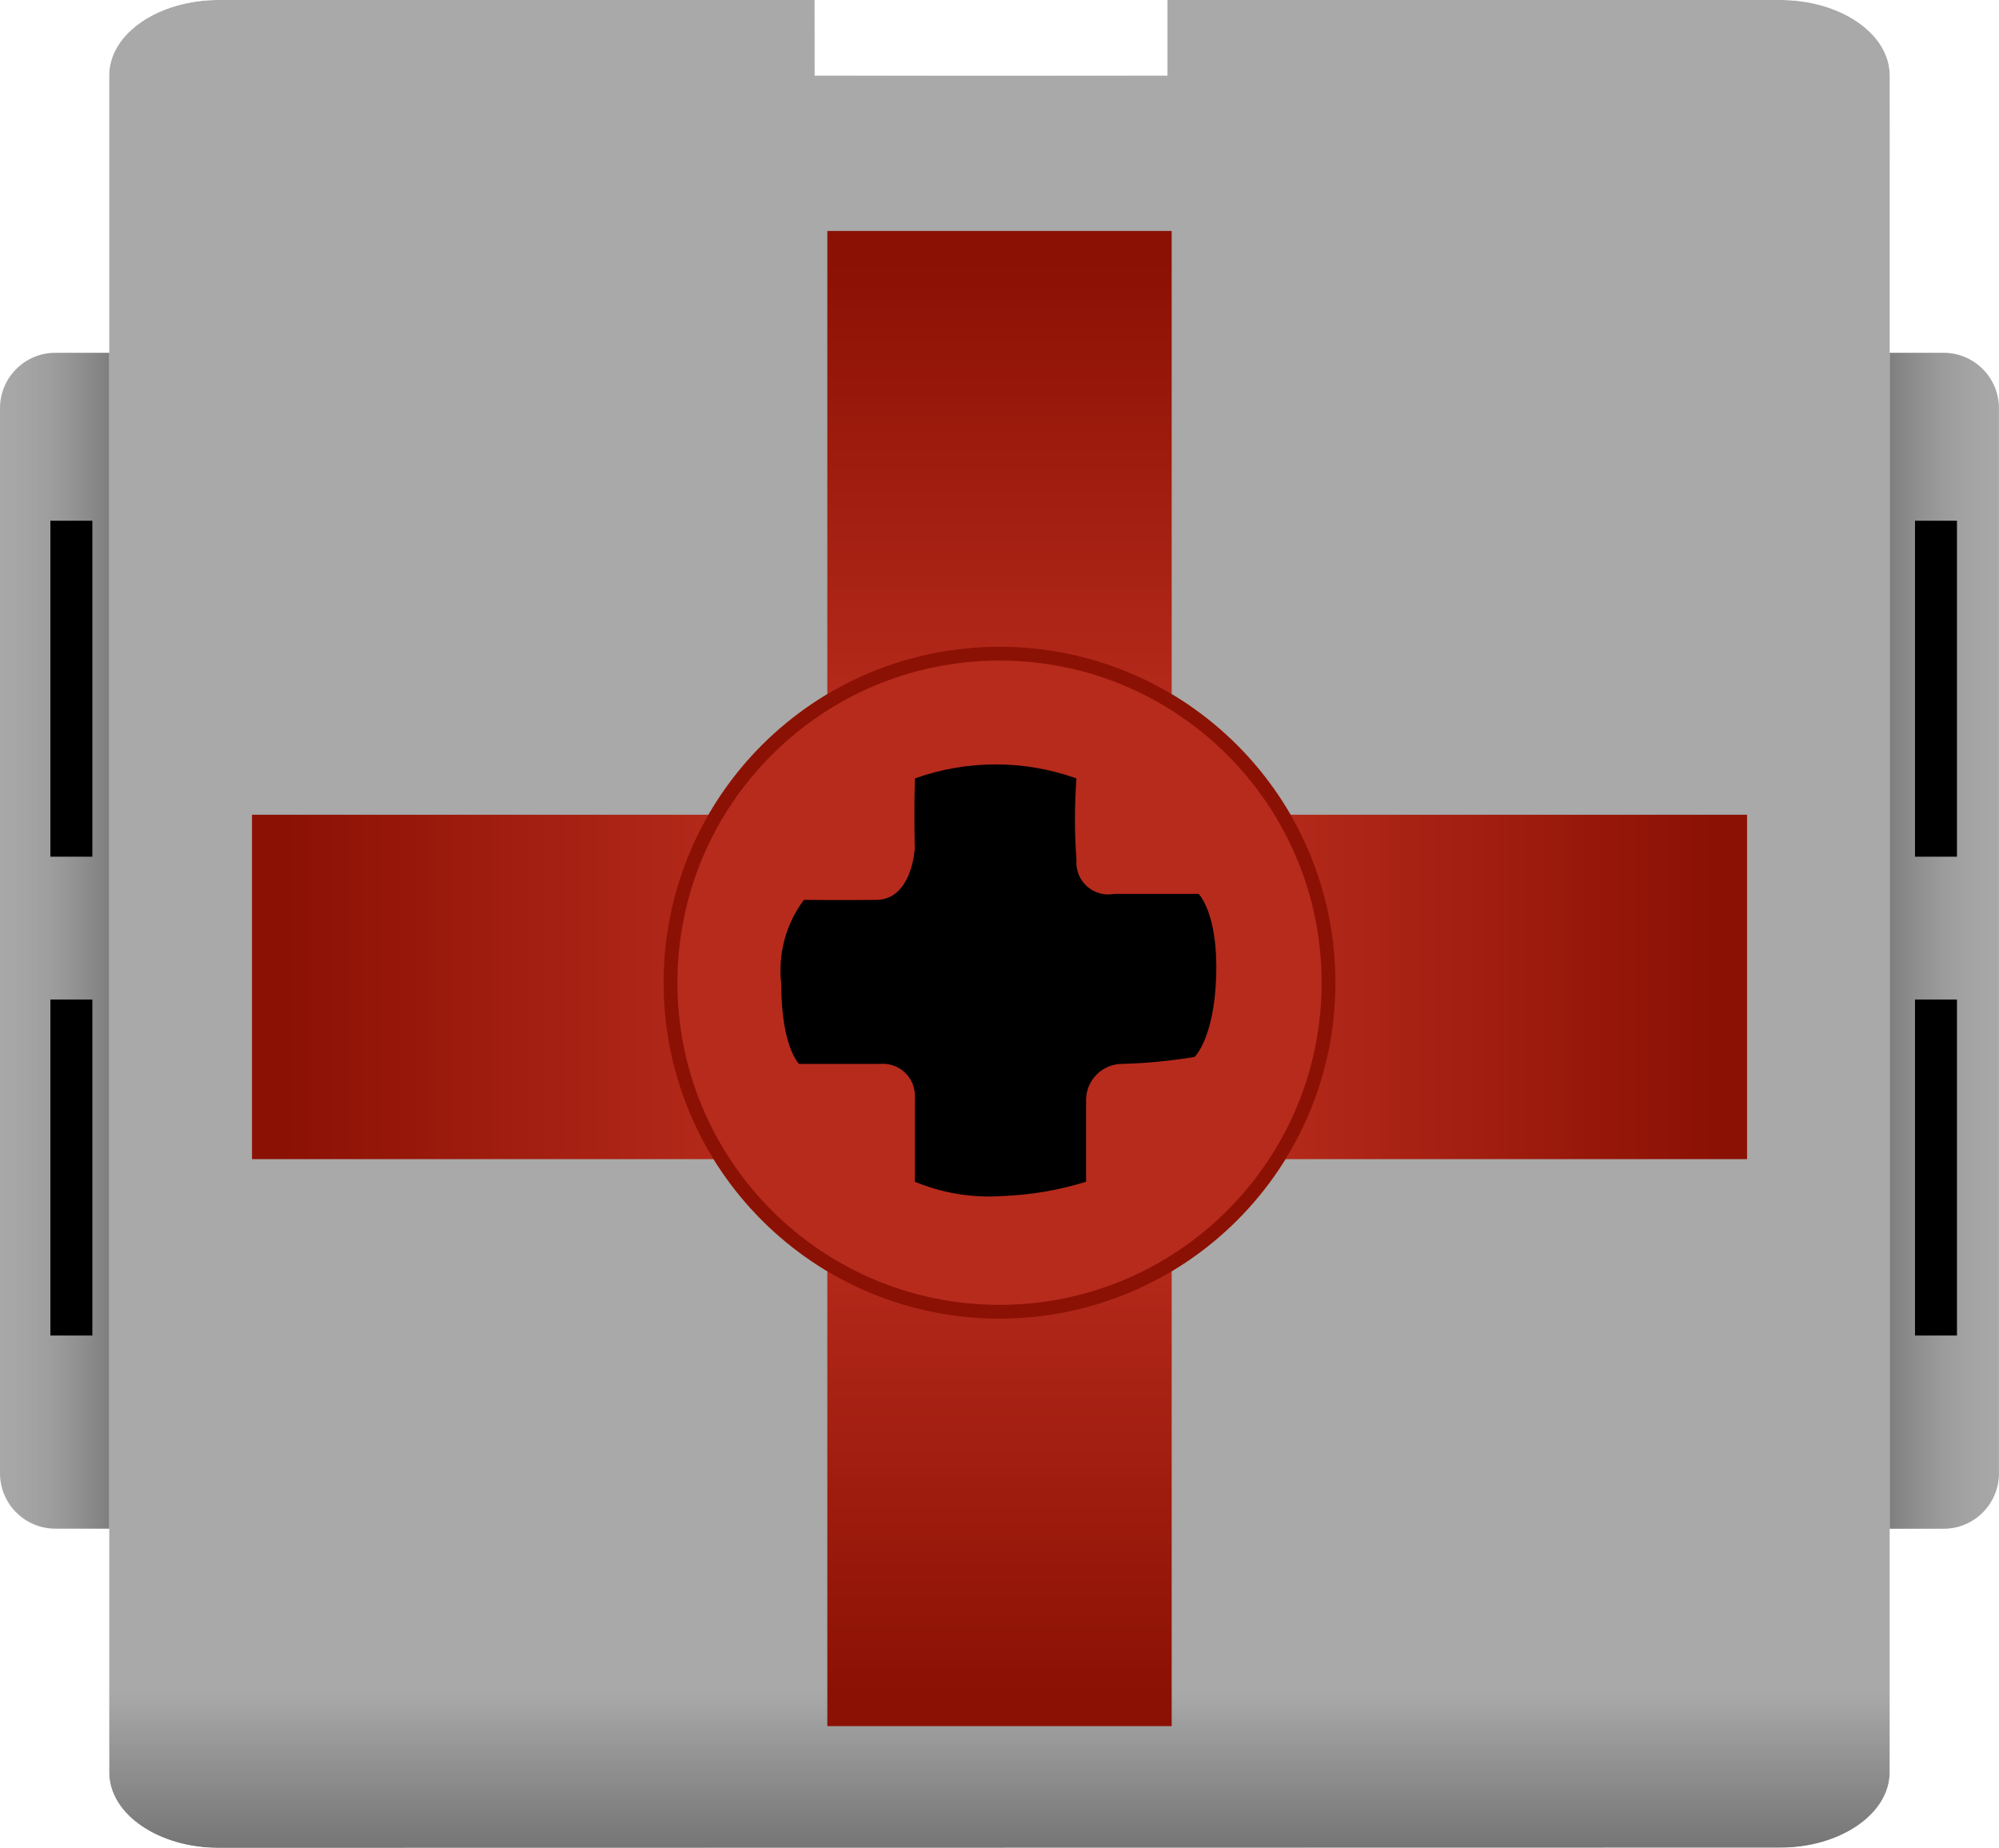
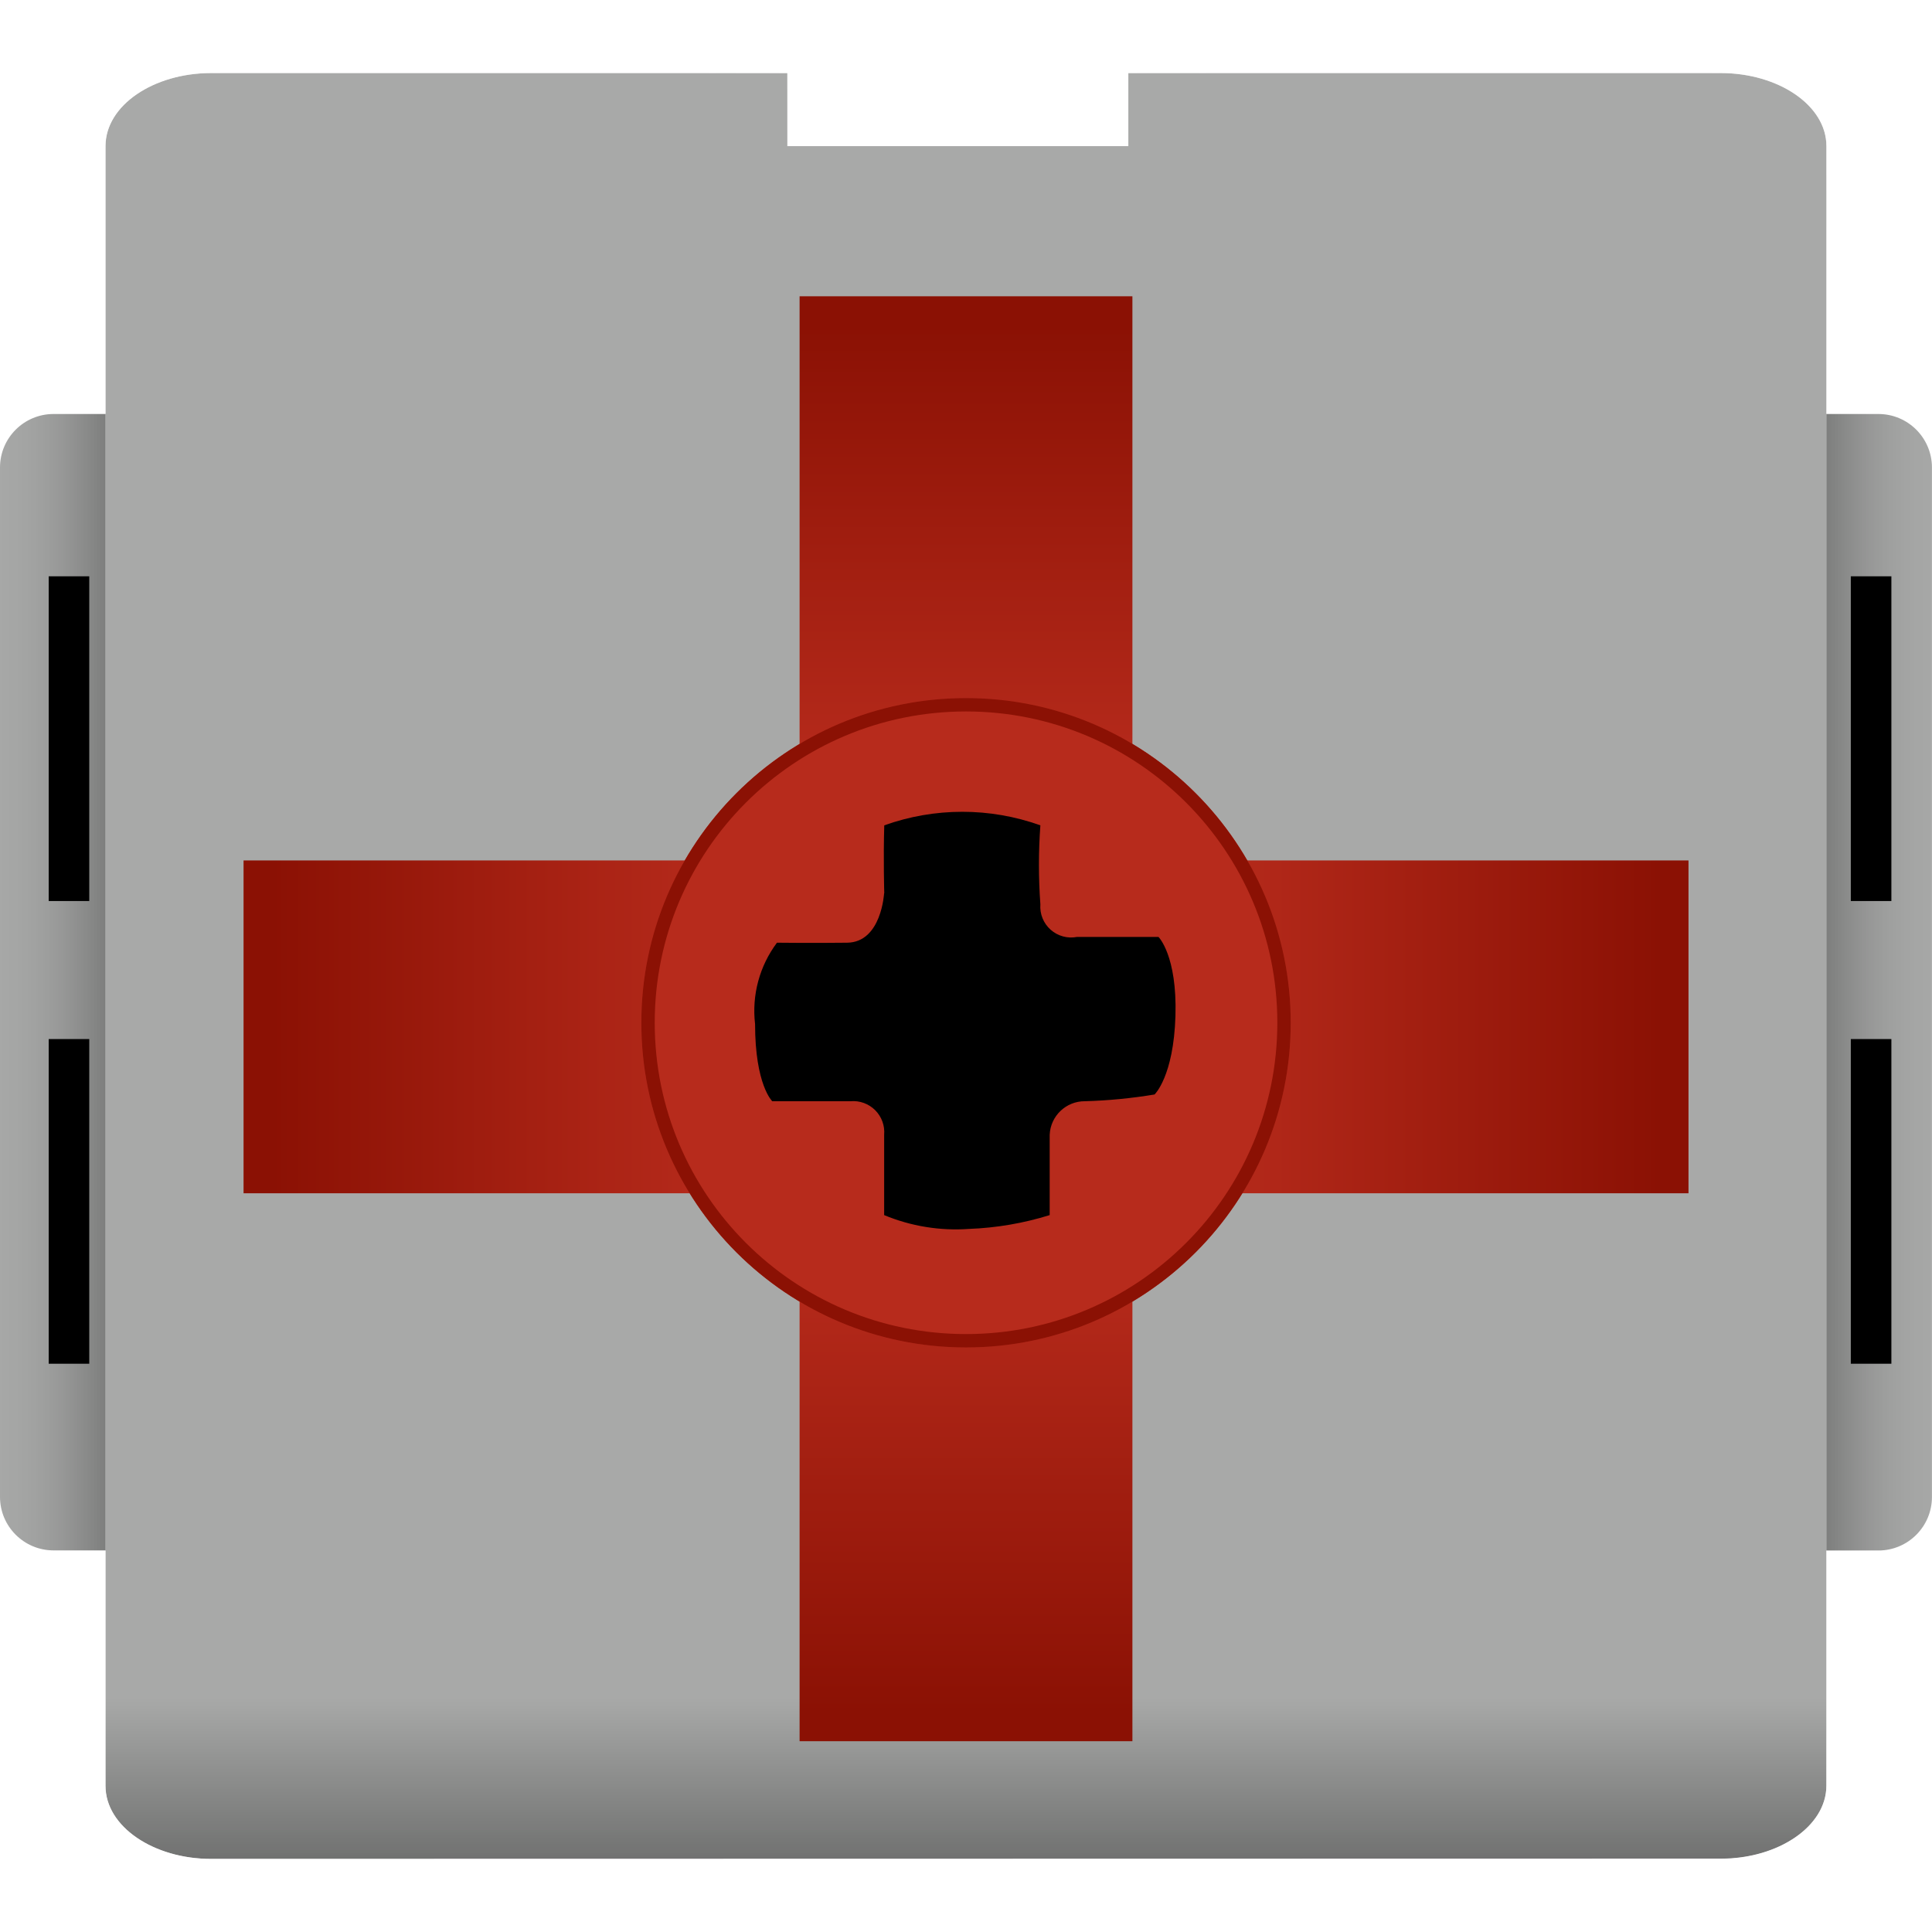
- <svg xmlns="http://www.w3.org/2000/svg" viewBox="1827.391 6183.664 36.101 33.37">
-   <defs>
-     <style>
+ <svg xmlns="http://www.w3.org/2000/svg" xmlns:xlink="http://www.w3.org/1999/xlink" viewBox="1827.391 6183.664 36.101 36.101" version="1.1" id="svg4572" width="36.101" height="36.101">
+   <defs id="defs4547">
+     <style id="style4522">
      .cls-1 {
        fill: #a8a9a8;
      }

      .cls-2 {
        clip-path: url(#clip-path);
      }

      .cls-3 {
        fill: url(#linear-gradient);
      }

      .cls-4 {
        fill: url(#linear-gradient-2);
      }

      .cls-5 {
        fill: #b72b1c;
        stroke: #8b1104;
        stroke-width: 0.25px;
      }

      .cls-6 {
        stroke: none;
      }

      .cls-7 {
        fill: none;
      }

      .cls-8 {
        filter: url(#Path_1);
      }
    </style>
    <clipPath id="clip-path">
-       <path id="Union_3" data-name="Union 3" class="cls-1" d="M3.944,33.37c-1.069,0-1.972-.6-1.972-1.365v-4.4H1a1,1,0,0,1-1-1V7.371a1,1,0,0,1,1-1h.972V1.365C1.972.6,2.875,0,3.944,0H14.713V1.365h6.371V0H32.157c1.069,0,1.972.6,1.972,1.365V6.371H35.1a1,1,0,0,1,1,1V26.607a1,1,0,0,1-1,1h-.972V32c0,.761-.9,1.365-1.972,1.365Z" />
+       <path id="Union_3" data-name="Union 3" class="cls-1" d="m 3.944,33.37 c -1.069,0 -1.972,-0.6 -1.972,-1.365 v -4.4 H 1 a 1,1 0 0 1 -1,-1 V 7.371 a 1,1 0 0 1 1,-1 H 1.972 V 1.365 C 1.972,0.6 2.875,0 3.944,0 h 10.769 v 1.365 h 6.371 V 0 h 11.073 c 1.069,0 1.972,0.6 1.972,1.365 V 6.371 H 35.1 a 1,1 0 0 1 1,1 v 19.236 a 1,1 0 0 1 -1,1 H 34.128 V 32 c 0,0.761 -0.9,1.365 -1.972,1.365 z" style="fill:#a8a9a8" />
    </clipPath>
-     <linearGradient id="linear-gradient" x1="0.5" y1="0.91" x2="0.5" y2="1.046" gradientUnits="objectBoundingBox">
-       <stop offset="0" stop-color="#a8a9a8" />
-       <stop offset="1" stop-color="#545554" />
+     <linearGradient id="linear-gradient" x1="16.379" y1="29.81" x2="16.379" y2="34.265" gradientUnits="userSpaceOnUse" gradientTransform="scale(0.9816567,1.018686)">
+       <stop offset="0" stop-color="#a8a9a8" id="stop4526" />
+       <stop offset="1" stop-color="#545554" id="stop4528" />
    </linearGradient>
    <filter id="Path_1" x="1826.363" y="6180.664" width="38.157" height="39.371" filterUnits="userSpaceOnUse">
-       <feOffset input="SourceAlpha" />
-       <feGaussianBlur stdDeviation="1" result="blur" />
-       <feFlood flood-opacity="0.502" />
-       <feComposite operator="in" in2="blur" />
-       <feComposite in="SourceGraphic" />
+       <feOffset input="SourceAlpha" id="feOffset4531" />
+       <feGaussianBlur stdDeviation="1" result="blur" id="feGaussianBlur4533" />
+       <feFlood flood-opacity="0.502" id="feFlood4535" />
+       <feComposite operator="in" in2="blur" id="feComposite4537" result="result1" />
+       <feComposite in="SourceGraphic" in2="result1" id="feComposite4539" />
    </filter>
    <linearGradient id="linear-gradient-2" x1="0.949" y1="0.5" x2="0.056" y2="0.5" gradientUnits="objectBoundingBox">
-       <stop offset="0" stop-color="#b72b1c" />
-       <stop offset="1" stop-color="#8b1104" />
+       <stop offset="0" stop-color="#b72b1c" id="stop4542" />
+       <stop offset="1" stop-color="#8b1104" id="stop4544" />
    </linearGradient>
+     <linearGradient xlink:href="#linear-gradient-2" id="linearGradient5121" gradientUnits="userSpaceOnUse" x1="7.316" y1="3.855" x2="0.432" y2="3.855" gradientTransform="scale(1.239589,0.8067189)" />
+     <linearGradient xlink:href="#linear-gradient-2" id="linearGradient5123" gradientUnits="userSpaceOnUse" x1="7.316" y1="3.855" x2="0.432" y2="3.855" gradientTransform="scale(1.239589,0.8067189)" />
+     <linearGradient xlink:href="#linear-gradient-2" id="linearGradient5125" gradientUnits="userSpaceOnUse" x1="7.316" y1="3.855" x2="0.432" y2="3.855" gradientTransform="scale(1.239589,0.8067189)" />
+     <linearGradient xlink:href="#linear-gradient-2" id="linearGradient5127" gradientUnits="userSpaceOnUse" x1="7.316" y1="3.855" x2="0.432" y2="3.855" gradientTransform="scale(1.239589,0.8067189)" />
  </defs>
-   <g id="Touch_sensor" data-name="Touch sensor" transform="translate(1346 5554)">
-     <g id="Group_8" data-name="Group 8" transform="translate(481.391 629.664)">
-       <g id="Mask_Group_3" data-name="Mask Group 3" class="cls-2">
-         <g id="Group_2" data-name="Group 2" transform="translate(0 0)">
-           <path id="Path_27" data-name="Path 27" class="cls-1" d="M.758,0H35.342A.758.758,0,0,1,36.1.758V20.477a.758.758,0,0,1-.758.758H.758A.758.758,0,0,1,0,20.477V.758A.758.758,0,0,1,.758,0Z" transform="translate(0 6.371)" />
-           <g class="cls-8" transform="matrix(1, 0, 0, 1, -1827.39, -6183.66)">
-             <path id="Path_1-2" data-name="Path 1" class="cls-3" d="M1.972,0h10.77V1.365h6.371V0H30.185c1.069,0,1.972.6,1.972,1.365v30.64c0,.761-.9,1.365-1.972,1.365H1.972C.9,33.371,0,32.766,0,32.005V1.365C0,.6.9,0,1.972,0Z" transform="translate(1829.36 6183.66)" />
+   <g id="Touch_sensor" data-name="Touch sensor" transform="translate(1346,5555.365)">
+     <g id="Group_8" data-name="Group 8" transform="translate(481.391,629.664)">
+       <g id="Mask_Group_3" data-name="Mask Group 3" class="cls-2" clip-path="url(#clip-path)">
+         <g id="Group_2" data-name="Group 2">
+           <path id="Path_27" data-name="Path 27" class="cls-1" d="M 0.758,0 H 35.342 A 0.758,0.758 0 0 1 36.1,0.758 v 19.719 a 0.758,0.758 0 0 1 -0.758,0.758 H 0.758 A 0.758,0.758 0 0 1 0,20.477 V 0.758 A 0.758,0.758 0 0 1 0.758,0 Z" transform="translate(0,6.371)" style="fill:#a8a9a8" />
+           <g class="cls-8" transform="translate(-1827.39,-6183.66)" id="g4551" style="filter:url(#Path_1)">
+             <path id="Path_1-2" data-name="Path 1" class="cls-3" d="m 1.972,0 h 10.77 v 1.365 h 6.371 V 0 h 11.072 c 1.069,0 1.972,0.6 1.972,1.365 v 30.64 c 0,0.761 -0.9,1.365 -1.972,1.365 H 1.972 C 0.9,33.371 0,32.766 0,32.005 V 1.365 C 0,0.6 0.9,0 1.972,0 Z" transform="translate(1829.36,6183.66)" style="fill:url(#linear-gradient)" />
          </g>
-           <rect id="Rectangle_2" data-name="Rectangle 2" width="0.758" height="6.067" transform="translate(34.584 9.404)" />
-           <rect id="Rectangle_5" data-name="Rectangle 5" width="0.758" height="6.067" transform="translate(0.91 9.404)" />
-           <rect id="Rectangle_3" data-name="Rectangle 3" width="0.758" height="6.067" transform="translate(34.584 18.05)" />
-           <rect id="Rectangle_4" data-name="Rectangle 4" width="0.758" height="6.067" transform="translate(0.91 18.05)" />
+           <rect id="Rectangle_2" data-name="Rectangle 2" width="0.758" height="6.067" transform="translate(34.584,9.404)" x="0" y="0" />
+           <rect id="Rectangle_5" data-name="Rectangle 5" width="0.758" height="6.067" transform="translate(0.91,9.404)" x="0" y="0" />
+           <rect id="Rectangle_3" data-name="Rectangle 3" width="0.758" height="6.067" transform="translate(34.584,18.05)" x="0" y="0" />
+           <rect id="Rectangle_4" data-name="Rectangle 4" width="0.758" height="6.067" transform="translate(0.91,18.05)" x="0" y="0" />
        </g>
      </g>
    </g>
-     <g id="Group_5" data-name="Group 5" transform="translate(485.942 633.835)">
-       <rect id="Rectangle_6" data-name="Rectangle 6" class="cls-4" width="9.556" height="6.219" transform="translate(0 10.542)" />
-       <rect id="Rectangle_9" data-name="Rectangle 9" class="cls-4" width="9.556" height="6.219" transform="translate(16.609) rotate(90)" />
-       <rect id="Rectangle_7" data-name="Rectangle 7" class="cls-4" width="9.556" height="6.219" transform="translate(27 16.761) rotate(180)" />
-       <rect id="Rectangle_8" data-name="Rectangle 8" class="cls-4" width="9.556" height="6.219" transform="translate(10.39 27) rotate(-90)" />
-       <g id="Ellipse_1" data-name="Ellipse 1" class="cls-5" transform="translate(7.433 7.508)">
-         <ellipse class="cls-6" cx="6.067" cy="6.067" rx="6.067" ry="6.067" />
-         <ellipse class="cls-7" cx="6.067" cy="6.067" rx="5.942" ry="5.942" />
+     <g id="Group_5" data-name="Group 5" transform="translate(485.942,633.835)">
+       <rect id="Rectangle_6" data-name="Rectangle 6" class="cls-4" width="9.556" height="6.219" transform="translate(0,10.542)" x="0" y="0" style="fill:url(#linearGradient5121)" />
+       <rect id="Rectangle_9" data-name="Rectangle 9" class="cls-4" width="9.556" height="6.219" transform="rotate(90,8.3045,8.3045)" x="0" y="0" style="fill:url(#linearGradient5123)" />
+       <rect id="Rectangle_7" data-name="Rectangle 7" class="cls-4" width="9.556" height="6.219" transform="rotate(180,13.5,8.3805)" x="0" y="0" style="fill:url(#linearGradient5125)" />
+       <rect id="Rectangle_8" data-name="Rectangle 8" class="cls-4" width="9.556" height="6.219" transform="rotate(-90,18.695,8.305)" x="0" y="0" style="fill:url(#linearGradient5127)" />
+       <g id="Ellipse_1" data-name="Ellipse 1" class="cls-5" transform="translate(7.433,7.508)" style="fill:#b72b1c;stroke:#8b1104;stroke-width:0.25px">
+         <circle class="cls-6" cx="6.067" cy="6.067" id="ellipse4564" r="6.067" style="stroke:none" />
+         <circle class="cls-7" cx="6.067" cy="6.067" id="ellipse4566" r="5.942" style="fill:none" />
      </g>
-       <path id="Hole" d="M5606.165,962.241s-.048.917-.69.925-1.312,0-1.312,0a2.123,2.123,0,0,0-.409,1.52c0,1.138.321,1.442.321,1.442h1.463a.58.58,0,0,1,.628.628v1.5a3.487,3.487,0,0,0,1.586.258,5.8,5.8,0,0,0,1.507-.258v-1.5a.655.655,0,0,1,.66-.628,9.594,9.594,0,0,0,1.3-.126s.356-.336.39-1.467-.317-1.477-.317-1.477h-1.522a.576.576,0,0,1-.685-.609,10.168,10.168,0,0,1,0-1.476,4.326,4.326,0,0,0-2.917,0C5606.149,961.6,5606.165,962.241,5606.165,962.241Z" transform="translate(-5594.196 -951.087)" />
+       <path id="Hole" d="m 5606.165,962.241 c 0,0 -0.048,0.917 -0.69,0.925 -0.642,0.008 -1.312,0 -1.312,0 a 2.123,2.123 0 0 0 -0.409,1.52 c 0,1.138 0.321,1.442 0.321,1.442 h 1.463 a 0.58,0.58 0 0 1 0.628,0.628 v 1.5 a 3.487,3.487 0 0 0 1.586,0.258 5.8,5.8 0 0 0 1.507,-0.258 v -1.5 a 0.655,0.655 0 0 1 0.66,-0.628 9.594,9.594 0 0 0 1.3,-0.126 c 0,0 0.356,-0.336 0.39,-1.467 0.034,-1.131 -0.317,-1.477 -0.317,-1.477 h -1.522 a 0.576,0.576 0 0 1 -0.685,-0.609 10.168,10.168 0 0 1 0,-1.476 4.326,4.326 0 0 0 -2.917,0 c -0.019,0.627 0,1.268 0,1.268 z" transform="translate(-5594.196,-951.087)" />
    </g>
  </g>
</svg>
